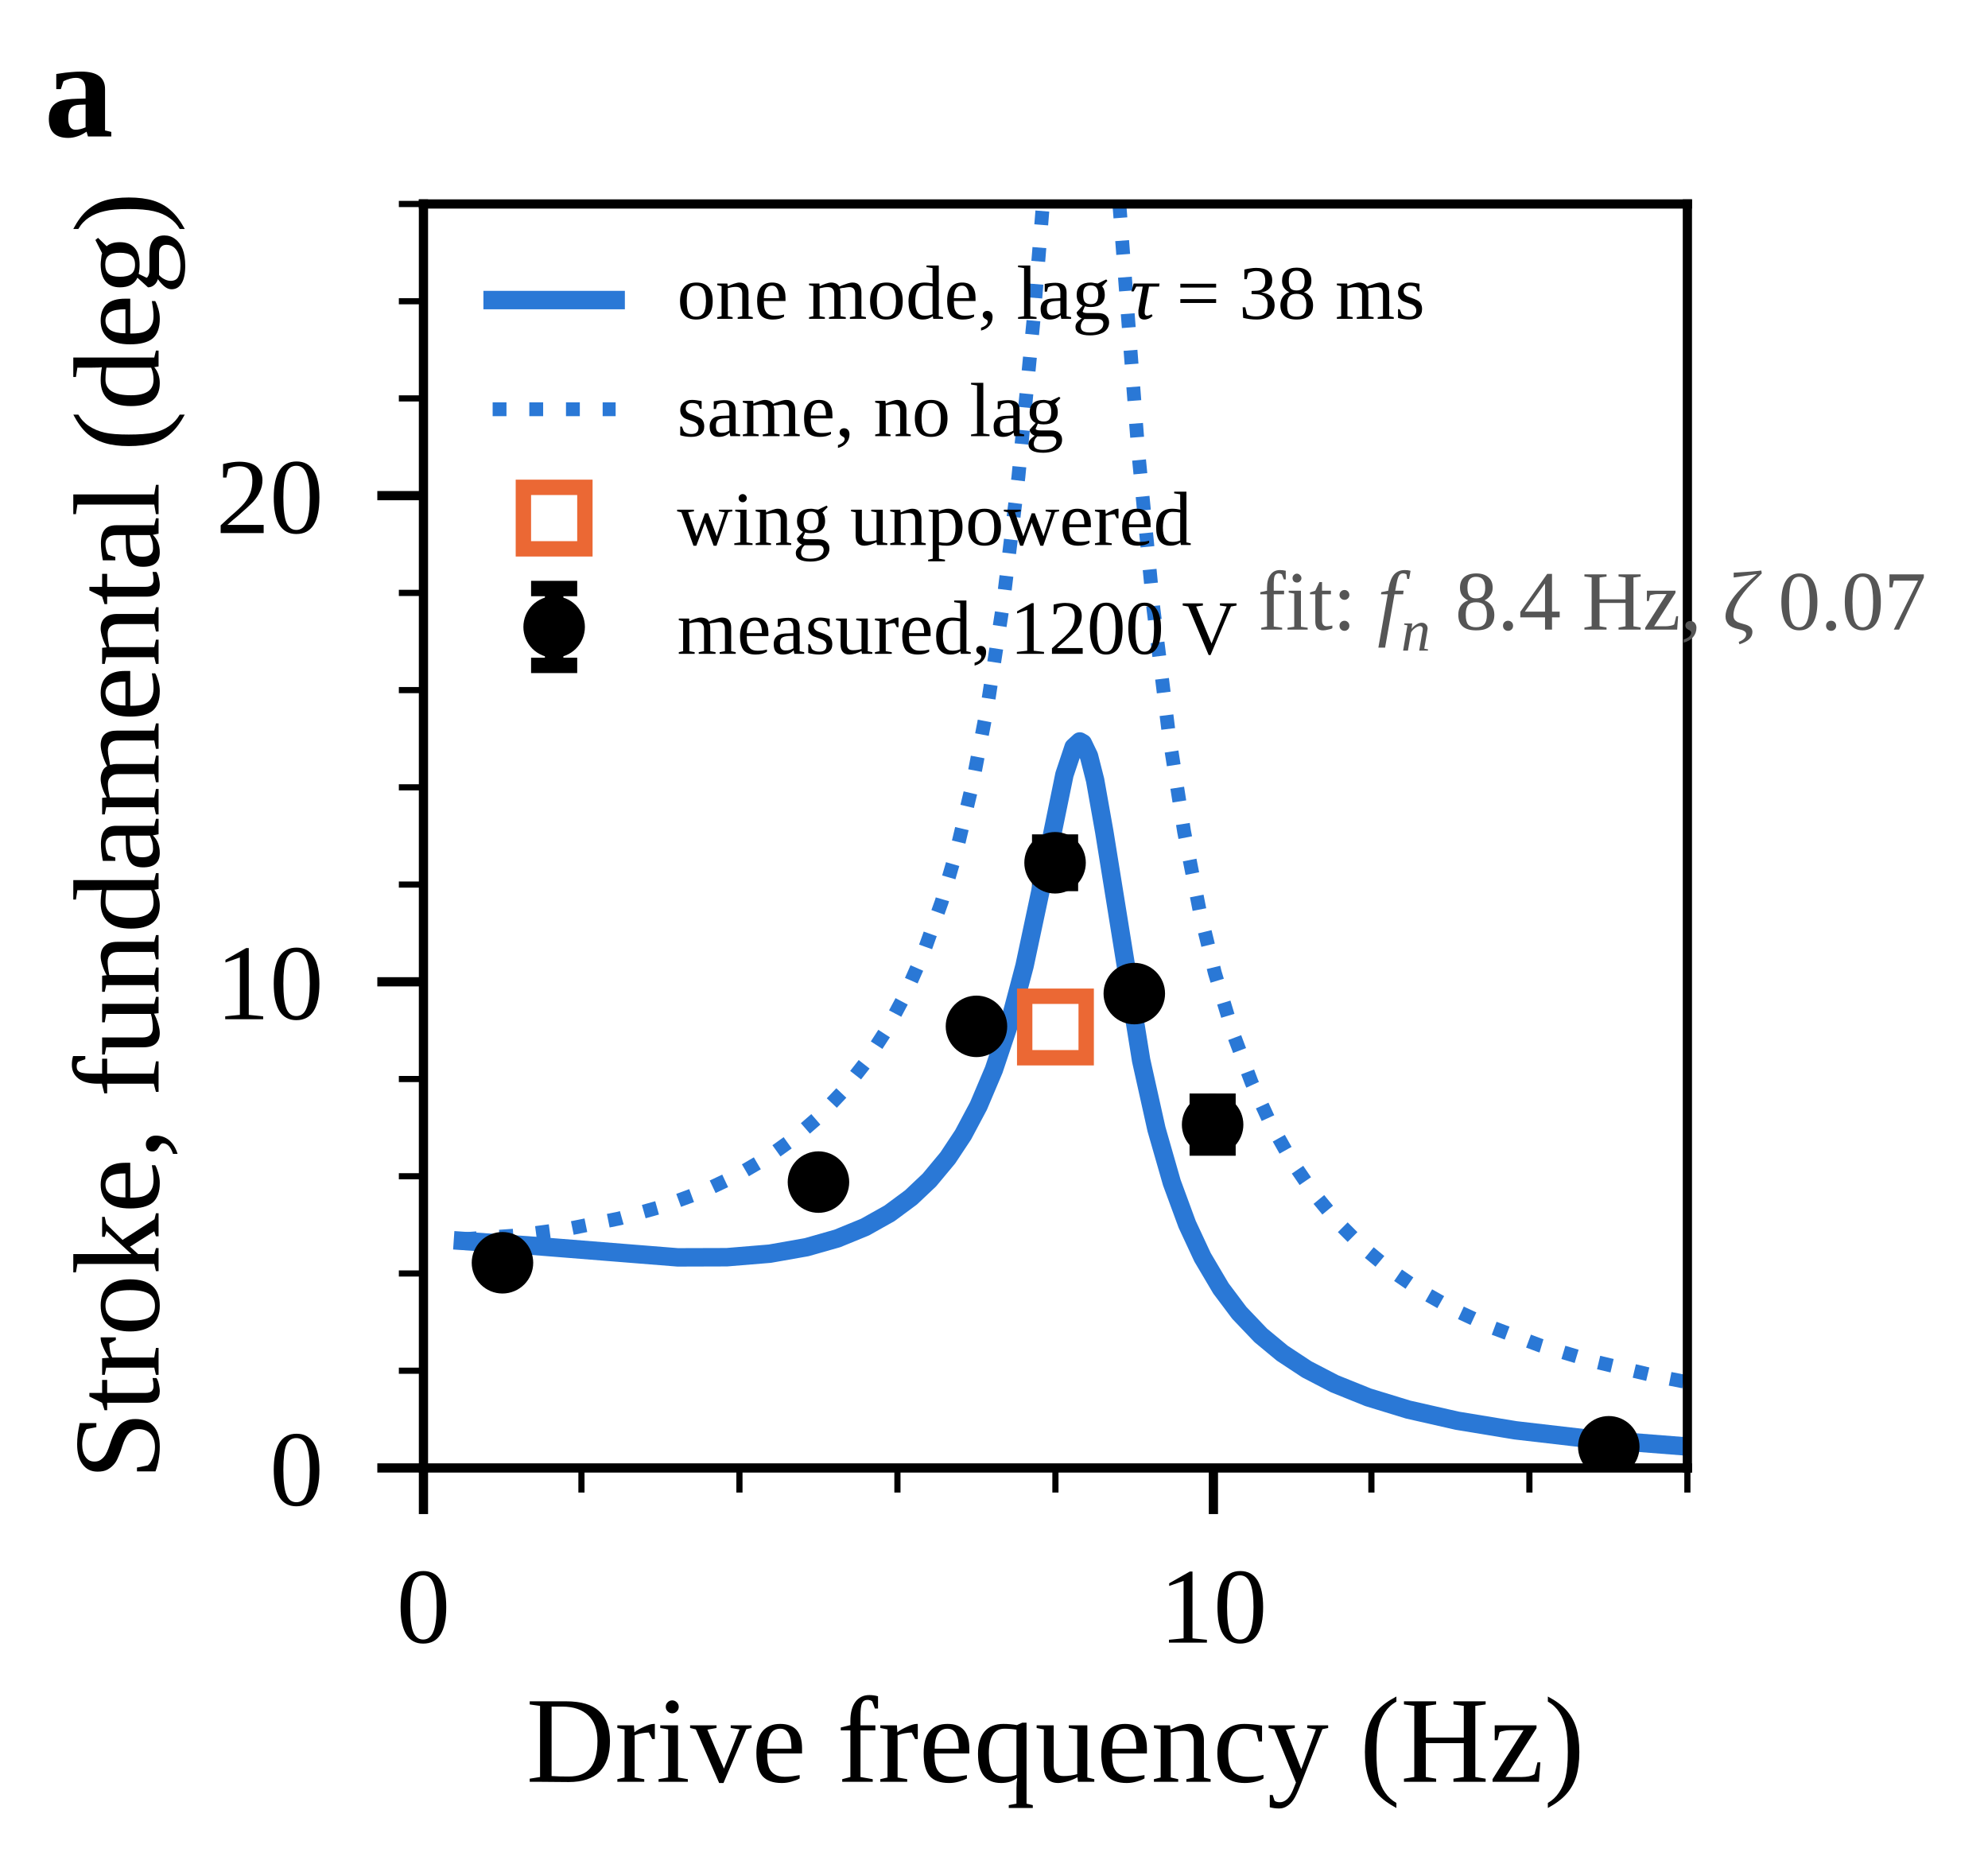
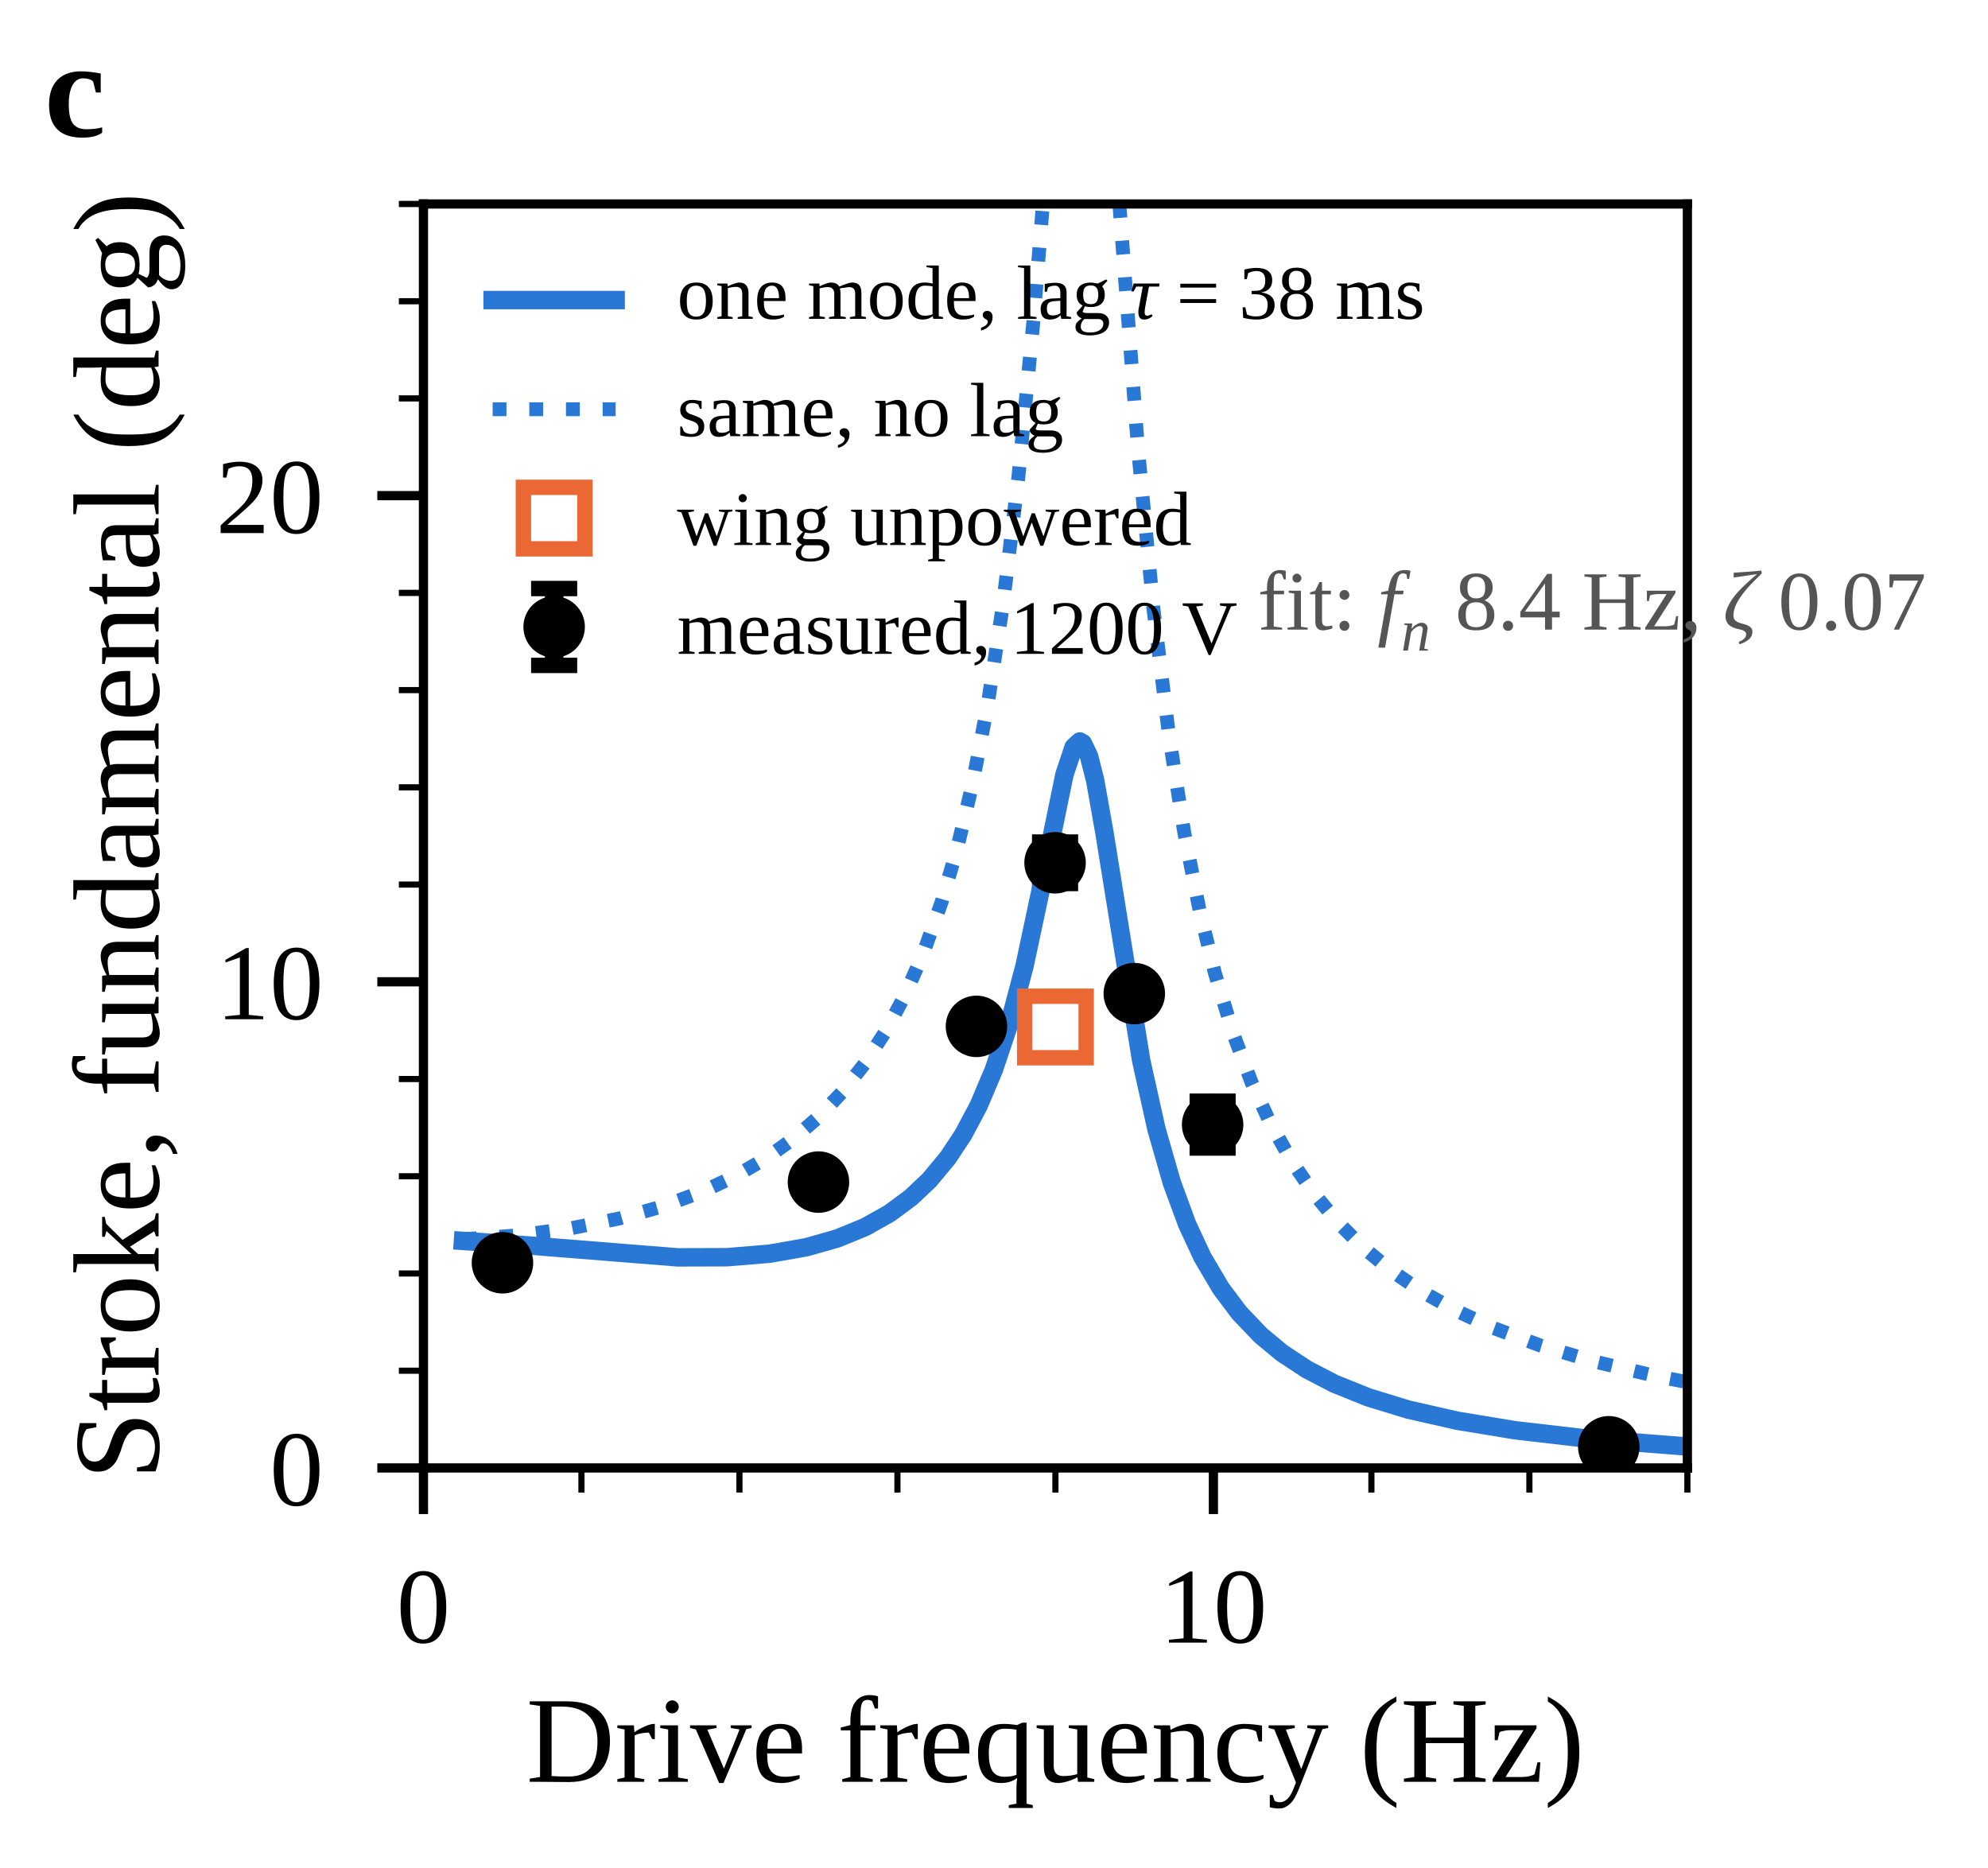
<svg xmlns="http://www.w3.org/2000/svg" xmlns:xlink="http://www.w3.org/1999/xlink" width="129.298pt" height="121.487pt" viewBox="0 0 129.298 121.487" version="1.1">
  <defs>
    <style type="text/css">*{stroke-linejoin: round; stroke-linecap: butt}</style>
  </defs>
  <g id="figure_1">
    <g id="patch_1">
      <path d="M 0 121.487  L 129.298 121.487  L 129.298 0  L 0 0  z " style="fill: #ffffff" />
    </g>
    <g id="axes_1">
      <g id="patch_2">
        <path d="M 27.541 95.471  L 109.746 95.471  L 109.746 13.266  L 27.541 13.266  z " style="fill: #ffffff" />
      </g>
      <g id="matplotlib.axis_1">
        <g id="xtick_1">
          <g id="line2d_1">
            <defs>
-               <path id="ma378b3cd65" d="M 0 0  L 0 3  " style="stroke: #000000; stroke-width: 0.6" />
+               <path id="mc1a390cae8" d="M 0 0  L 0 3  " style="stroke: #000000; stroke-width: 0.6" />
            </defs>
            <g>
-               <use xlink:href="#ma378b3cd65" x="27.541" y="95.471" style="stroke: #000000; stroke-width: 0.6" />
+               <use xlink:href="#mc1a390cae8" x="27.541" y="95.471" style="stroke: #000000; stroke-width: 0.6" />
            </g>
          </g>
          <g id="text_1">
            <text style="font-size: 7px; font-family: 'Times New Roman', 'Times', 'DejaVu Serif', serif; text-anchor: middle" x="27.541" y="106.831" transform="rotate(-0 27.54142 106.8315)">0</text>
          </g>
        </g>
        <g id="xtick_2">
          <g id="line2d_2">
            <g>
-               <use xlink:href="#ma378b3cd65" x="78.919" y="95.471" style="stroke: #000000; stroke-width: 0.6" />
+               <use xlink:href="#mc1a390cae8" x="78.919" y="95.471" style="stroke: #000000; stroke-width: 0.6" />
            </g>
          </g>
          <g id="text_2">
            <text style="font-size: 7px; font-family: 'Times New Roman', 'Times', 'DejaVu Serif', serif; text-anchor: middle" x="78.919" y="106.831" transform="rotate(-0 78.91937 106.8315)">10</text>
          </g>
        </g>
        <g id="xtick_3">
          <g id="line2d_3">
            <defs>
-               <path id="m25ecadad7f" d="M 0 0  L 0 1.6  " style="stroke: #000000; stroke-width: 0.4" />
+               <path id="me8b21836a5" d="M 0 0  L 0 1.6  " style="stroke: #000000; stroke-width: 0.4" />
            </defs>
            <g>
-               <use xlink:href="#m25ecadad7f" x="37.817" y="95.471" style="stroke: #000000; stroke-width: 0.4" />
+               <use xlink:href="#me8b21836a5" x="37.817" y="95.471" style="stroke: #000000; stroke-width: 0.4" />
            </g>
          </g>
        </g>
        <g id="xtick_4">
          <g id="line2d_4">
            <g>
-               <use xlink:href="#m25ecadad7f" x="48.093" y="95.471" style="stroke: #000000; stroke-width: 0.4" />
+               <use xlink:href="#me8b21836a5" x="48.093" y="95.471" style="stroke: #000000; stroke-width: 0.4" />
            </g>
          </g>
        </g>
        <g id="xtick_5">
          <g id="line2d_5">
            <g>
-               <use xlink:href="#m25ecadad7f" x="58.368" y="95.471" style="stroke: #000000; stroke-width: 0.4" />
+               <use xlink:href="#me8b21836a5" x="58.368" y="95.471" style="stroke: #000000; stroke-width: 0.4" />
            </g>
          </g>
        </g>
        <g id="xtick_6">
          <g id="line2d_6">
            <g>
-               <use xlink:href="#m25ecadad7f" x="68.644" y="95.471" style="stroke: #000000; stroke-width: 0.4" />
+               <use xlink:href="#me8b21836a5" x="68.644" y="95.471" style="stroke: #000000; stroke-width: 0.4" />
            </g>
          </g>
        </g>
        <g id="xtick_7">
          <g id="line2d_7">
            <g>
-               <use xlink:href="#m25ecadad7f" x="89.195" y="95.471" style="stroke: #000000; stroke-width: 0.4" />
+               <use xlink:href="#me8b21836a5" x="89.195" y="95.471" style="stroke: #000000; stroke-width: 0.4" />
            </g>
          </g>
        </g>
        <g id="xtick_8">
          <g id="line2d_8">
            <g>
-               <use xlink:href="#m25ecadad7f" x="99.471" y="95.471" style="stroke: #000000; stroke-width: 0.4" />
+               <use xlink:href="#me8b21836a5" x="99.471" y="95.471" style="stroke: #000000; stroke-width: 0.4" />
            </g>
          </g>
        </g>
        <g id="xtick_9">
          <g id="line2d_9">
            <g>
-               <use xlink:href="#m25ecadad7f" x="109.746" y="95.471" style="stroke: #000000; stroke-width: 0.4" />
+               <use xlink:href="#me8b21836a5" x="109.746" y="95.471" style="stroke: #000000; stroke-width: 0.4" />
            </g>
          </g>
        </g>
        <g id="text_3">
          <text style="font-size: 8px; font-family: 'Times New Roman', 'Times', 'DejaVu Serif', serif; text-anchor: middle" x="68.644" y="115.884" transform="rotate(-0 68.64378 115.8838)">Drive frequency (Hz)</text>
        </g>
      </g>
      <g id="matplotlib.axis_2">
        <g id="ytick_1">
          <g id="line2d_10">
            <defs>
-               <path id="mbeec7e8f51" d="M 0 0  L -3 0  " style="stroke: #000000; stroke-width: 0.6" />
+               <path id="maabaf15548" d="M 0 0  L -3 0  " style="stroke: #000000; stroke-width: 0.6" />
            </defs>
            <g>
-               <use xlink:href="#mbeec7e8f51" x="27.541" y="95.471" style="stroke: #000000; stroke-width: 0.6" />
+               <use xlink:href="#maabaf15548" x="27.541" y="95.471" style="stroke: #000000; stroke-width: 0.6" />
            </g>
          </g>
          <g id="text_4">
            <text style="font-size: 7px; font-family: 'Times New Roman', 'Times', 'DejaVu Serif', serif; text-anchor: end" x="21.041" y="97.901" transform="rotate(-0 21.04142 97.90118)">0</text>
          </g>
        </g>
        <g id="ytick_2">
          <g id="line2d_11">
            <g>
-               <use xlink:href="#mbeec7e8f51" x="27.541" y="63.854" style="stroke: #000000; stroke-width: 0.6" />
+               <use xlink:href="#maabaf15548" x="27.541" y="63.854" style="stroke: #000000; stroke-width: 0.6" />
            </g>
          </g>
          <g id="text_5">
            <text style="font-size: 7px; font-family: 'Times New Roman', 'Times', 'DejaVu Serif', serif; text-anchor: end" x="21.041" y="66.284" transform="rotate(-0 21.04142 66.28398)">10</text>
          </g>
        </g>
        <g id="ytick_3">
          <g id="line2d_12">
            <g>
-               <use xlink:href="#mbeec7e8f51" x="27.541" y="32.236" style="stroke: #000000; stroke-width: 0.6" />
+               <use xlink:href="#maabaf15548" x="27.541" y="32.236" style="stroke: #000000; stroke-width: 0.6" />
            </g>
          </g>
          <g id="text_6">
            <text style="font-size: 7px; font-family: 'Times New Roman', 'Times', 'DejaVu Serif', serif; text-anchor: end" x="21.041" y="34.667" transform="rotate(-0 21.04142 34.66678)">20</text>
          </g>
        </g>
        <g id="ytick_4">
          <g id="line2d_13">
            <defs>
-               <path id="m0a8d7d3688" d="M 0 0  L -1.6 0  " style="stroke: #000000; stroke-width: 0.4" />
+               <path id="mdf16528d6c" d="M 0 0  L -1.6 0  " style="stroke: #000000; stroke-width: 0.4" />
            </defs>
            <g>
-               <use xlink:href="#m0a8d7d3688" x="27.541" y="89.147" style="stroke: #000000; stroke-width: 0.4" />
+               <use xlink:href="#mdf16528d6c" x="27.541" y="89.147" style="stroke: #000000; stroke-width: 0.4" />
            </g>
          </g>
        </g>
        <g id="ytick_5">
          <g id="line2d_14">
            <g>
-               <use xlink:href="#m0a8d7d3688" x="27.541" y="82.824" style="stroke: #000000; stroke-width: 0.4" />
+               <use xlink:href="#mdf16528d6c" x="27.541" y="82.824" style="stroke: #000000; stroke-width: 0.4" />
            </g>
          </g>
        </g>
        <g id="ytick_6">
          <g id="line2d_15">
            <g>
-               <use xlink:href="#m0a8d7d3688" x="27.541" y="76.501" style="stroke: #000000; stroke-width: 0.4" />
+               <use xlink:href="#mdf16528d6c" x="27.541" y="76.501" style="stroke: #000000; stroke-width: 0.4" />
            </g>
          </g>
        </g>
        <g id="ytick_7">
          <g id="line2d_16">
            <g>
-               <use xlink:href="#m0a8d7d3688" x="27.541" y="70.177" style="stroke: #000000; stroke-width: 0.4" />
+               <use xlink:href="#mdf16528d6c" x="27.541" y="70.177" style="stroke: #000000; stroke-width: 0.4" />
            </g>
          </g>
        </g>
        <g id="ytick_8">
          <g id="line2d_17">
            <g>
-               <use xlink:href="#m0a8d7d3688" x="27.541" y="57.53" style="stroke: #000000; stroke-width: 0.4" />
+               <use xlink:href="#mdf16528d6c" x="27.541" y="57.53" style="stroke: #000000; stroke-width: 0.4" />
            </g>
          </g>
        </g>
        <g id="ytick_9">
          <g id="line2d_18">
            <g>
-               <use xlink:href="#m0a8d7d3688" x="27.541" y="51.207" style="stroke: #000000; stroke-width: 0.4" />
+               <use xlink:href="#mdf16528d6c" x="27.541" y="51.207" style="stroke: #000000; stroke-width: 0.4" />
            </g>
          </g>
        </g>
        <g id="ytick_10">
          <g id="line2d_19">
            <g>
-               <use xlink:href="#m0a8d7d3688" x="27.541" y="44.883" style="stroke: #000000; stroke-width: 0.4" />
+               <use xlink:href="#mdf16528d6c" x="27.541" y="44.883" style="stroke: #000000; stroke-width: 0.4" />
            </g>
          </g>
        </g>
        <g id="ytick_11">
          <g id="line2d_20">
            <g>
-               <use xlink:href="#m0a8d7d3688" x="27.541" y="38.56" style="stroke: #000000; stroke-width: 0.4" />
+               <use xlink:href="#mdf16528d6c" x="27.541" y="38.56" style="stroke: #000000; stroke-width: 0.4" />
            </g>
          </g>
        </g>
        <g id="ytick_12">
          <g id="line2d_21">
            <g>
-               <use xlink:href="#m0a8d7d3688" x="27.541" y="25.913" style="stroke: #000000; stroke-width: 0.4" />
+               <use xlink:href="#mdf16528d6c" x="27.541" y="25.913" style="stroke: #000000; stroke-width: 0.4" />
            </g>
          </g>
        </g>
        <g id="ytick_13">
          <g id="line2d_22">
            <g>
-               <use xlink:href="#m0a8d7d3688" x="27.541" y="19.59" style="stroke: #000000; stroke-width: 0.4" />
+               <use xlink:href="#mdf16528d6c" x="27.541" y="19.59" style="stroke: #000000; stroke-width: 0.4" />
            </g>
          </g>
        </g>
        <g id="ytick_14">
          <g id="line2d_23">
            <g>
-               <use xlink:href="#m0a8d7d3688" x="27.541" y="13.266" style="stroke: #000000; stroke-width: 0.4" />
+               <use xlink:href="#mdf16528d6c" x="27.541" y="13.266" style="stroke: #000000; stroke-width: 0.4" />
            </g>
          </g>
        </g>
        <g id="text_7">
          <text style="font-size: 8px; font-family: 'Times New Roman', 'Times', 'DejaVu Serif', serif; text-anchor: middle" x="10.315" y="54.369" transform="rotate(-90 10.31517 54.3685)">Stroke, fundamental (deg)</text>
        </g>
      </g>
      <g id="LineCollection_1">
-         <path d="M 32.68 82.498  L 32.68 81.755  " clip-path="url(#p8a5190efcd)" style="fill: none; stroke: #000000; stroke-width: 1.2" />
-         <path d="M 53.232 77.379  L 53.232 76.378  " clip-path="url(#p8a5190efcd)" style="fill: none; stroke: #000000; stroke-width: 1.2" />
-         <path d="M 63.508 67.402  L 63.508 66.1  " clip-path="url(#p8a5190efcd)" style="fill: none; stroke: #000000; stroke-width: 1.2" />
-         <path d="M 68.621 57.459  L 68.621 54.765  " clip-path="url(#p8a5190efcd)" style="fill: none; stroke: #000000; stroke-width: 1.2" />
-         <path d="M 73.774 65.024  L 73.774 64.215  " clip-path="url(#p8a5190efcd)" style="fill: none; stroke: #000000; stroke-width: 1.2" />
-         <path d="M 78.868 74.666  L 78.868 71.617  " clip-path="url(#p8a5190efcd)" style="fill: none; stroke: #000000; stroke-width: 1.2" />
-         <path d="M 104.634 94.167  L 104.634 94.021  " clip-path="url(#p8a5190efcd)" style="fill: none; stroke: #000000; stroke-width: 1.2" />
+         <path d="M 32.68 82.498  L 32.68 81.755  " clip-path="url(#pe41a5e9a72)" style="fill: none; stroke: #000000; stroke-width: 1.2" />
+         <path d="M 53.232 77.379  L 53.232 76.378  " clip-path="url(#pe41a5e9a72)" style="fill: none; stroke: #000000; stroke-width: 1.2" />
+         <path d="M 63.508 67.402  L 63.508 66.1  " clip-path="url(#pe41a5e9a72)" style="fill: none; stroke: #000000; stroke-width: 1.2" />
+         <path d="M 68.621 57.459  L 68.621 54.765  " clip-path="url(#pe41a5e9a72)" style="fill: none; stroke: #000000; stroke-width: 1.2" />
+         <path d="M 73.774 65.024  L 73.774 64.215  " clip-path="url(#pe41a5e9a72)" style="fill: none; stroke: #000000; stroke-width: 1.2" />
+         <path d="M 78.868 74.666  L 78.868 71.617  " clip-path="url(#pe41a5e9a72)" style="fill: none; stroke: #000000; stroke-width: 1.2" />
+         <path d="M 104.634 94.167  L 104.634 94.021  " clip-path="url(#pe41a5e9a72)" style="fill: none; stroke: #000000; stroke-width: 1.2" />
      </g>
      <g id="line2d_24">
        <defs>
-           <path id="m97805d755f" d="M 1.5 0  L -1.5 -0  " style="stroke: #000000" />
+           <path id="m7ba8adcca3" d="M 1.5 0  L -1.5 -0  " style="stroke: #000000" />
        </defs>
-         <g clip-path="url(#p8a5190efcd)">
-           <use xlink:href="#m97805d755f" x="32.68" y="82.498" style="stroke: #000000" />
-           <use xlink:href="#m97805d755f" x="53.232" y="77.379" style="stroke: #000000" />
-           <use xlink:href="#m97805d755f" x="63.508" y="67.402" style="stroke: #000000" />
-           <use xlink:href="#m97805d755f" x="68.621" y="57.459" style="stroke: #000000" />
-           <use xlink:href="#m97805d755f" x="73.774" y="65.024" style="stroke: #000000" />
-           <use xlink:href="#m97805d755f" x="78.868" y="74.666" style="stroke: #000000" />
-           <use xlink:href="#m97805d755f" x="104.634" y="94.167" style="stroke: #000000" />
+         <g clip-path="url(#pe41a5e9a72)">
+           <use xlink:href="#m7ba8adcca3" x="32.68" y="82.498" style="stroke: #000000" />
+           <use xlink:href="#m7ba8adcca3" x="53.232" y="77.379" style="stroke: #000000" />
+           <use xlink:href="#m7ba8adcca3" x="63.508" y="67.402" style="stroke: #000000" />
+           <use xlink:href="#m7ba8adcca3" x="68.621" y="57.459" style="stroke: #000000" />
+           <use xlink:href="#m7ba8adcca3" x="73.774" y="65.024" style="stroke: #000000" />
+           <use xlink:href="#m7ba8adcca3" x="78.868" y="74.666" style="stroke: #000000" />
+           <use xlink:href="#m7ba8adcca3" x="104.634" y="94.167" style="stroke: #000000" />
        </g>
      </g>
      <g id="line2d_25">
-         <g clip-path="url(#p8a5190efcd)">
-           <use xlink:href="#m97805d755f" x="32.68" y="81.755" style="stroke: #000000" />
-           <use xlink:href="#m97805d755f" x="53.232" y="76.378" style="stroke: #000000" />
-           <use xlink:href="#m97805d755f" x="63.508" y="66.1" style="stroke: #000000" />
-           <use xlink:href="#m97805d755f" x="68.621" y="54.765" style="stroke: #000000" />
-           <use xlink:href="#m97805d755f" x="73.774" y="64.215" style="stroke: #000000" />
-           <use xlink:href="#m97805d755f" x="78.868" y="71.617" style="stroke: #000000" />
-           <use xlink:href="#m97805d755f" x="104.634" y="94.021" style="stroke: #000000" />
+         <g clip-path="url(#pe41a5e9a72)">
+           <use xlink:href="#m7ba8adcca3" x="32.68" y="81.755" style="stroke: #000000" />
+           <use xlink:href="#m7ba8adcca3" x="53.232" y="76.378" style="stroke: #000000" />
+           <use xlink:href="#m7ba8adcca3" x="63.508" y="66.1" style="stroke: #000000" />
+           <use xlink:href="#m7ba8adcca3" x="68.621" y="54.765" style="stroke: #000000" />
+           <use xlink:href="#m7ba8adcca3" x="73.774" y="64.215" style="stroke: #000000" />
+           <use xlink:href="#m7ba8adcca3" x="78.868" y="71.617" style="stroke: #000000" />
+           <use xlink:href="#m7ba8adcca3" x="104.634" y="94.021" style="stroke: #000000" />
        </g>
      </g>
      <g id="line2d_26">
-         <path d="M 30.11 80.705  L 34.302 80.994  L 44.082 81.775  L 47.275 81.765  L 50.069 81.535  L 52.464 81.112  L 54.46 80.544  L 56.256 79.808  L 57.853 78.912  L 59.25 77.878  L 60.448 76.745  L 61.645 75.306  L 62.643 73.801  L 63.641 71.927  L 64.639 69.572  L 65.637 66.589  L 66.635 62.819  L 67.833 57.189  L 69.23 50.378  L 69.828 48.589  L 70.228 48.223  L 70.427 48.336  L 70.826 49.169  L 71.226 50.741  L 71.824 54.107  L 74.219 68.96  L 75.217 73.438  L 76.215 76.913  L 77.213 79.624  L 78.211 81.768  L 79.409 83.794  L 80.606 85.387  L 82.003 86.852  L 83.4 88.009  L 84.997 89.061  L 86.793 89.994  L 88.989 90.879  L 91.584 91.674  L 94.777 92.399  L 98.569 93.023  L 103.359 93.578  L 109.547 94.062  L 109.746 94.075  L 109.746 94.075  " clip-path="url(#p8a5190efcd)" style="fill: none; stroke: #2a78d6; stroke-width: 1.2; stroke-linecap: square" />
+         <path d="M 30.11 80.705  L 34.302 80.994  L 44.082 81.775  L 47.275 81.765  L 50.069 81.535  L 52.464 81.112  L 54.46 80.544  L 56.256 79.808  L 57.853 78.912  L 59.25 77.878  L 60.448 76.745  L 61.645 75.306  L 62.643 73.801  L 63.641 71.927  L 64.639 69.572  L 65.637 66.589  L 66.635 62.819  L 67.833 57.189  L 69.23 50.378  L 69.828 48.589  L 70.228 48.223  L 70.427 48.336  L 70.826 49.169  L 71.226 50.741  L 71.824 54.107  L 74.219 68.96  L 75.217 73.438  L 76.215 76.913  L 77.213 79.624  L 78.211 81.768  L 79.409 83.794  L 80.606 85.387  L 82.003 86.852  L 83.4 88.009  L 84.997 89.061  L 86.793 89.994  L 88.989 90.879  L 91.584 91.674  L 94.777 92.399  L 98.569 93.023  L 103.359 93.578  L 109.547 94.062  L 109.746 94.075  L 109.746 94.075  " clip-path="url(#pe41a5e9a72)" style="fill: none; stroke: #2a78d6; stroke-width: 1.2; stroke-linecap: square" />
      </g>
      <g id="line2d_27">
-         <path d="M 30.11 80.598  L 33.703 80.344  L 37.096 79.891  L 40.289 79.243  L 43.084 78.459  L 45.678 77.5  L 47.874 76.466  L 49.87 75.299  L 51.666 74.01  L 53.263 72.621  L 54.859 70.936  L 56.256 69.15  L 57.654 66.984  L 58.851 64.733  L 60.049 62.006  L 61.246 58.65  L 62.244 55.219  L 63.242 51.024  L 64.24 45.822  L 65.238 39.286  L 66.236 31.016  L 67.234 20.651  L 68.982 -1  M 71.751 -1  L 72.623 10.915  L 74.02 29.255  L 75.018 39.591  L 76.016 47.712  L 77.014 54.094  L 78.012 59.169  L 79.01 63.266  L 80.207 67.224  L 81.405 70.406  L 82.602 73.011  L 83.999 75.502  L 85.396 77.549  L 86.993 79.478  L 88.59 81.073  L 90.386 82.566  L 92.382 83.937  L 94.577 85.181  L 97.172 86.383  L 100.166 87.502  L 103.559 88.516  L 107.551 89.462  L 109.746 89.895  L 109.746 89.895  " clip-path="url(#p8a5190efcd)" style="fill: none; stroke-dasharray: 0.9,1.485; stroke-dashoffset: 0; stroke: #2a78d6; stroke-width: 0.9" />
+         <path d="M 30.11 80.598  L 33.703 80.344  L 37.096 79.891  L 40.289 79.243  L 43.084 78.459  L 45.678 77.5  L 47.874 76.466  L 49.87 75.299  L 51.666 74.01  L 53.263 72.621  L 54.859 70.936  L 56.256 69.15  L 57.654 66.984  L 58.851 64.733  L 60.049 62.006  L 61.246 58.65  L 62.244 55.219  L 63.242 51.024  L 64.24 45.822  L 65.238 39.286  L 66.236 31.016  L 67.234 20.651  L 68.982 -1  M 71.751 -1  L 72.623 10.915  L 74.02 29.255  L 75.018 39.591  L 76.016 47.712  L 77.014 54.094  L 78.012 59.169  L 79.01 63.266  L 80.207 67.224  L 81.405 70.406  L 82.602 73.011  L 83.999 75.502  L 85.396 77.549  L 86.993 79.478  L 88.59 81.073  L 90.386 82.566  L 92.382 83.937  L 94.577 85.181  L 97.172 86.383  L 100.166 87.502  L 103.559 88.516  L 107.551 89.462  L 109.746 89.895  L 109.746 89.895  " clip-path="url(#pe41a5e9a72)" style="fill: none; stroke-dasharray: 0.9,1.485; stroke-dashoffset: 0; stroke: #2a78d6; stroke-width: 0.9" />
      </g>
      <g id="line2d_28">
        <defs>
-           <path id="maea1e795b4" d="M -2 2  L 2 2  L 2 -2  L -2 -2  z " style="stroke: #eb6834; stroke-linejoin: miter" />
+           <path id="me5d77e9028" d="M -2 2  L 2 2  L 2 -2  L -2 -2  z " style="stroke: #eb6834; stroke-linejoin: miter" />
        </defs>
-         <g clip-path="url(#p8a5190efcd)">
-           <use xlink:href="#maea1e795b4" x="68.645" y="66.792" style="fill: #ffffff; stroke: #eb6834; stroke-linejoin: miter" />
+         <g clip-path="url(#pe41a5e9a72)">
+           <use xlink:href="#me5d77e9028" x="68.645" y="66.792" style="fill: #ffffff; stroke: #eb6834; stroke-linejoin: miter" />
        </g>
      </g>
      <g id="line2d_29">
        <defs>
-           <path id="m3b78224bf5" d="M 0 1.5  C 0.398 1.5 0.779 1.342 1.061 1.061  C 1.342 0.779 1.5 0.398 1.5 0  C 1.5 -0.398 1.342 -0.779 1.061 -1.061  C 0.779 -1.342 0.398 -1.5 0 -1.5  C -0.398 -1.5 -0.779 -1.342 -1.061 -1.061  C -1.342 -0.779 -1.5 -0.398 -1.5 0  C -1.5 0.398 -1.342 0.779 -1.061 1.061  C -0.779 1.342 -0.398 1.5 0 1.5  z " style="stroke: #000000" />
+           <path id="m80ace53582" d="M 0 1.5  C 0.398 1.5 0.779 1.342 1.061 1.061  C 1.342 0.779 1.5 0.398 1.5 0  C 1.5 -0.398 1.342 -0.779 1.061 -1.061  C 0.779 -1.342 0.398 -1.5 0 -1.5  C -0.398 -1.5 -0.779 -1.342 -1.061 -1.061  C -1.342 -0.779 -1.5 -0.398 -1.5 0  C -1.5 0.398 -1.342 0.779 -1.061 1.061  C -0.779 1.342 -0.398 1.5 0 1.5  z " style="stroke: #000000" />
        </defs>
-         <g clip-path="url(#p8a5190efcd)">
-           <use xlink:href="#m3b78224bf5" x="32.68" y="82.126" style="stroke: #000000" />
-           <use xlink:href="#m3b78224bf5" x="53.232" y="76.879" style="stroke: #000000" />
-           <use xlink:href="#m3b78224bf5" x="63.508" y="66.751" style="stroke: #000000" />
-           <use xlink:href="#m3b78224bf5" x="68.621" y="56.112" style="stroke: #000000" />
-           <use xlink:href="#m3b78224bf5" x="73.774" y="64.62" style="stroke: #000000" />
-           <use xlink:href="#m3b78224bf5" x="78.868" y="73.142" style="stroke: #000000" />
-           <use xlink:href="#m3b78224bf5" x="104.634" y="94.094" style="stroke: #000000" />
+         <g clip-path="url(#pe41a5e9a72)">
+           <use xlink:href="#m80ace53582" x="32.68" y="82.126" style="stroke: #000000" />
+           <use xlink:href="#m80ace53582" x="53.232" y="76.879" style="stroke: #000000" />
+           <use xlink:href="#m80ace53582" x="63.508" y="66.751" style="stroke: #000000" />
+           <use xlink:href="#m80ace53582" x="68.621" y="56.112" style="stroke: #000000" />
+           <use xlink:href="#m80ace53582" x="73.774" y="64.62" style="stroke: #000000" />
+           <use xlink:href="#m80ace53582" x="78.868" y="73.142" style="stroke: #000000" />
+           <use xlink:href="#m80ace53582" x="104.634" y="94.094" style="stroke: #000000" />
        </g>
      </g>
      <g id="patch_3">
        <path d="M 27.541 95.471  L 27.541 13.266  " style="fill: none; stroke: #000000; stroke-width: 0.6; stroke-linejoin: miter; stroke-linecap: square" />
      </g>
      <g id="patch_4">
        <path d="M 109.746 95.471  L 109.746 13.266  " style="fill: none; stroke: #000000; stroke-width: 0.6; stroke-linejoin: miter; stroke-linecap: square" />
      </g>
      <g id="patch_5">
        <path d="M 27.541 95.471  L 109.746 95.471  " style="fill: none; stroke: #000000; stroke-width: 0.6; stroke-linejoin: miter; stroke-linecap: square" />
      </g>
      <g id="patch_6">
        <path d="M 27.541 13.266  L 109.746 13.266  " style="fill: none; stroke: #000000; stroke-width: 0.6; stroke-linejoin: miter; stroke-linecap: square" />
      </g>
      <g id="text_8">
-         <text style="font-weight: 700; font-size: 9px; font-family: 'Times New Roman', 'Times', 'DejaVu Serif', serif; text-anchor: start" x="2.88" y="8.875" transform="rotate(-0 2.88 8.874844)">a</text>
+         <text style="font-weight: 700; font-size: 9px; font-family: 'Times New Roman', 'Times', 'DejaVu Serif', serif; text-anchor: start" x="2.88" y="8.875" transform="rotate(-0 2.88 8.874844)">c</text>
      </g>
      <g id="text_9">
        <g style="fill: #555555" transform="translate(81.79654 41.77756)">
          <text>
            <tspan x="0" y="-0.828" style="font-size: 5.5px; font-family: 'Times New Roman'; fill: #555555">f</tspan>
            <tspan x="1.832" y="-0.828" style="font-size: 5.5px; font-family: 'Times New Roman'; fill: #555555">i</tspan>
            <tspan x="3.36" y="-0.828" style="font-size: 5.5px; font-family: 'Times New Roman'; fill: #555555">t</tspan>
            <tspan x="4.888" y="-0.828" style="font-size: 5.5px; font-family: 'Times New Roman'; fill: #555555">:</tspan>
            <tspan x="6.416" y="-0.828" style="font-size: 5.5px; font-family: 'Times New Roman'; fill: #555555"> </tspan>
            <tspan x="11.471" y="-0.828" style="font-size: 5.5px; font-family: 'Times New Roman'; fill: #555555"> </tspan>
            <tspan x="12.846" y="-0.828" style="font-size: 5.5px; font-family: 'Times New Roman'; fill: #555555">8</tspan>
            <tspan x="15.596" y="-0.828" style="font-size: 5.5px; font-family: 'Times New Roman'; fill: #555555">.</tspan>
            <tspan x="16.971" y="-0.828" style="font-size: 5.5px; font-family: 'Times New Roman'; fill: #555555">4</tspan>
            <tspan x="19.721" y="-0.828" style="font-size: 5.5px; font-family: 'Times New Roman'; fill: #555555"> </tspan>
            <tspan x="21.096" y="-0.828" style="font-size: 5.5px; font-family: 'Times New Roman'; fill: #555555">H</tspan>
            <tspan x="25.068" y="-0.828" style="font-size: 5.5px; font-family: 'Times New Roman'; fill: #555555">z</tspan>
            <tspan x="27.509" y="-0.828" style="font-size: 5.5px; font-family: 'Times New Roman'; fill: #555555">,</tspan>
            <tspan x="28.884" y="-0.828" style="font-size: 5.5px; font-family: 'Times New Roman'; fill: #555555"> </tspan>
            <tspan x="32.485" y="-0.828" style="font-size: 5.5px; font-family: 'Times New Roman'; fill: #555555"> </tspan>
            <tspan x="33.86" y="-0.828" style="font-size: 5.5px; font-family: 'Times New Roman'; fill: #555555">0</tspan>
            <tspan x="36.61" y="-0.828" style="font-size: 5.5px; font-family: 'Times New Roman'; fill: #555555">.</tspan>
            <tspan x="37.985" y="-0.828" style="font-size: 5.5px; font-family: 'Times New Roman'; fill: #555555">0</tspan>
            <tspan x="40.735" y="-0.828" style="font-size: 5.5px; font-family: 'Times New Roman'; fill: #555555">7</tspan>
            <tspan x="7.791" y="-0.828" style="font-style: italic; font-size: 5.5px; font-family: 'Times New Roman'; fill: #555555">f</tspan>
            <tspan x="30.259" y="-0.828" style="font-style: italic; font-size: 5.5px; font-family: 'Times New Roman'; fill: #555555">ζ</tspan>
            <tspan x="9.319" y="0.535" style="font-style: italic; font-size: 3.85px; font-family: 'Times New Roman'; fill: #555555">n</tspan>
          </text>
        </g>
      </g>
      <g id="legend_1">
        <g id="line2d_30">
          <path d="M 32.041 19.516  L 36.041 19.516  L 40.041 19.516  " style="fill: none; stroke: #2a78d6; stroke-width: 1.2; stroke-linecap: square" />
        </g>
        <g id="text_10">
          <g transform="translate(44.04142 21.26614)">
            <text>
              <tspan x="0" y="-0.531" style="font-size: 5px; font-family: 'Times New Roman'">o</tspan>
              <tspan x="2.5" y="-0.531" style="font-size: 5px; font-family: 'Times New Roman'">n</tspan>
              <tspan x="5" y="-0.531" style="font-size: 5px; font-family: 'Times New Roman'">e</tspan>
              <tspan x="7.219" y="-0.531" style="font-size: 5px; font-family: 'Times New Roman'"> </tspan>
              <tspan x="8.469" y="-0.531" style="font-size: 5px; font-family: 'Times New Roman'">m</tspan>
              <tspan x="12.358" y="-0.531" style="font-size: 5px; font-family: 'Times New Roman'">o</tspan>
              <tspan x="14.858" y="-0.531" style="font-size: 5px; font-family: 'Times New Roman'">d</tspan>
              <tspan x="17.358" y="-0.531" style="font-size: 5px; font-family: 'Times New Roman'">e</tspan>
              <tspan x="19.578" y="-0.531" style="font-size: 5px; font-family: 'Times New Roman'">,</tspan>
              <tspan x="20.828" y="-0.531" style="font-size: 5px; font-family: 'Times New Roman'"> </tspan>
              <tspan x="22.078" y="-0.531" style="font-size: 5px; font-family: 'Times New Roman'">l</tspan>
              <tspan x="23.467" y="-0.531" style="font-size: 5px; font-family: 'Times New Roman'">a</tspan>
              <tspan x="25.686" y="-0.531" style="font-size: 5px; font-family: 'Times New Roman'">g</tspan>
              <tspan x="28.186" y="-0.531" style="font-size: 5px; font-family: 'Times New Roman'"> </tspan>
              <tspan x="31.226" y="-0.531" style="font-size: 5px; font-family: 'Times New Roman'"> </tspan>
              <tspan x="32.476" y="-0.531" style="font-size: 5px; font-family: 'Times New Roman'">=</tspan>
              <tspan x="35.295" y="-0.531" style="font-size: 5px; font-family: 'Times New Roman'"> </tspan>
              <tspan x="36.545" y="-0.531" style="font-size: 5px; font-family: 'Times New Roman'">3</tspan>
              <tspan x="39.045" y="-0.531" style="font-size: 5px; font-family: 'Times New Roman'">8</tspan>
              <tspan x="41.545" y="-0.531" style="font-size: 5px; font-family: 'Times New Roman'"> </tspan>
              <tspan x="42.795" y="-0.531" style="font-size: 5px; font-family: 'Times New Roman'">m</tspan>
              <tspan x="46.685" y="-0.531" style="font-size: 5px; font-family: 'Times New Roman'">s</tspan>
              <tspan x="29.436" y="-0.531" style="font-style: italic; font-size: 5px; font-family: 'Times New Roman'">τ</tspan>
            </text>
          </g>
        </g>
        <g id="line2d_31">
          <path d="M 32.041 26.616  L 36.041 26.616  L 40.041 26.616  " style="fill: none; stroke-dasharray: 0.9,1.485; stroke-dashoffset: 0; stroke: #2a78d6; stroke-width: 0.9" />
        </g>
        <g id="text_11">
          <text style="font-size: 5px; font-family: 'Times New Roman', 'Times', 'DejaVu Serif', serif; text-anchor: start" x="44.041" y="28.366" transform="rotate(-0 44.04142 28.36614)">same, no lag</text>
        </g>
        <g id="line2d_32">
          <g>
-             <use xlink:href="#maea1e795b4" x="36.041" y="33.695" style="fill: #ffffff; stroke: #eb6834; stroke-linejoin: miter" />
+             <use xlink:href="#me5d77e9028" x="36.041" y="33.695" style="fill: #ffffff; stroke: #eb6834; stroke-linejoin: miter" />
          </g>
        </g>
        <g id="text_12">
          <text style="font-size: 5px; font-family: 'Times New Roman', 'Times', 'DejaVu Serif', serif; text-anchor: start" x="44.041" y="35.445" transform="rotate(-0 44.04142 35.44505)">wing unpowered</text>
        </g>
        <g id="LineCollection_2">
          <path d="M 36.041 43.274  L 36.041 38.274  " style="fill: none; stroke: #000000; stroke-width: 1.2" />
        </g>
        <g id="line2d_33">
          <g>
-             <use xlink:href="#m97805d755f" x="36.041" y="43.274" style="stroke: #000000" />
+             <use xlink:href="#m7ba8adcca3" x="36.041" y="43.274" style="stroke: #000000" />
          </g>
        </g>
        <g id="line2d_34">
          <g>
-             <use xlink:href="#m97805d755f" x="36.041" y="38.274" style="stroke: #000000" />
+             <use xlink:href="#m7ba8adcca3" x="36.041" y="38.274" style="stroke: #000000" />
          </g>
        </g>
        <g id="line2d_35" />
        <g id="line2d_36">
          <g>
-             <use xlink:href="#m3b78224bf5" x="36.041" y="40.774" style="stroke: #000000" />
+             <use xlink:href="#m80ace53582" x="36.041" y="40.774" style="stroke: #000000" />
          </g>
        </g>
        <g id="text_13">
          <text style="font-size: 5px; font-family: 'Times New Roman', 'Times', 'DejaVu Serif', serif; text-anchor: start" x="44.041" y="42.524" transform="rotate(-0 44.04142 42.52395)">measured, 1200 V</text>
        </g>
      </g>
    </g>
  </g>
  <defs>
-     <clipPath id="p8a5190efcd">
+     <clipPath id="pe41a5e9a72">
      <rect x="27.541" y="13.266" width="82.205" height="82.205" />
    </clipPath>
  </defs>
</svg>
